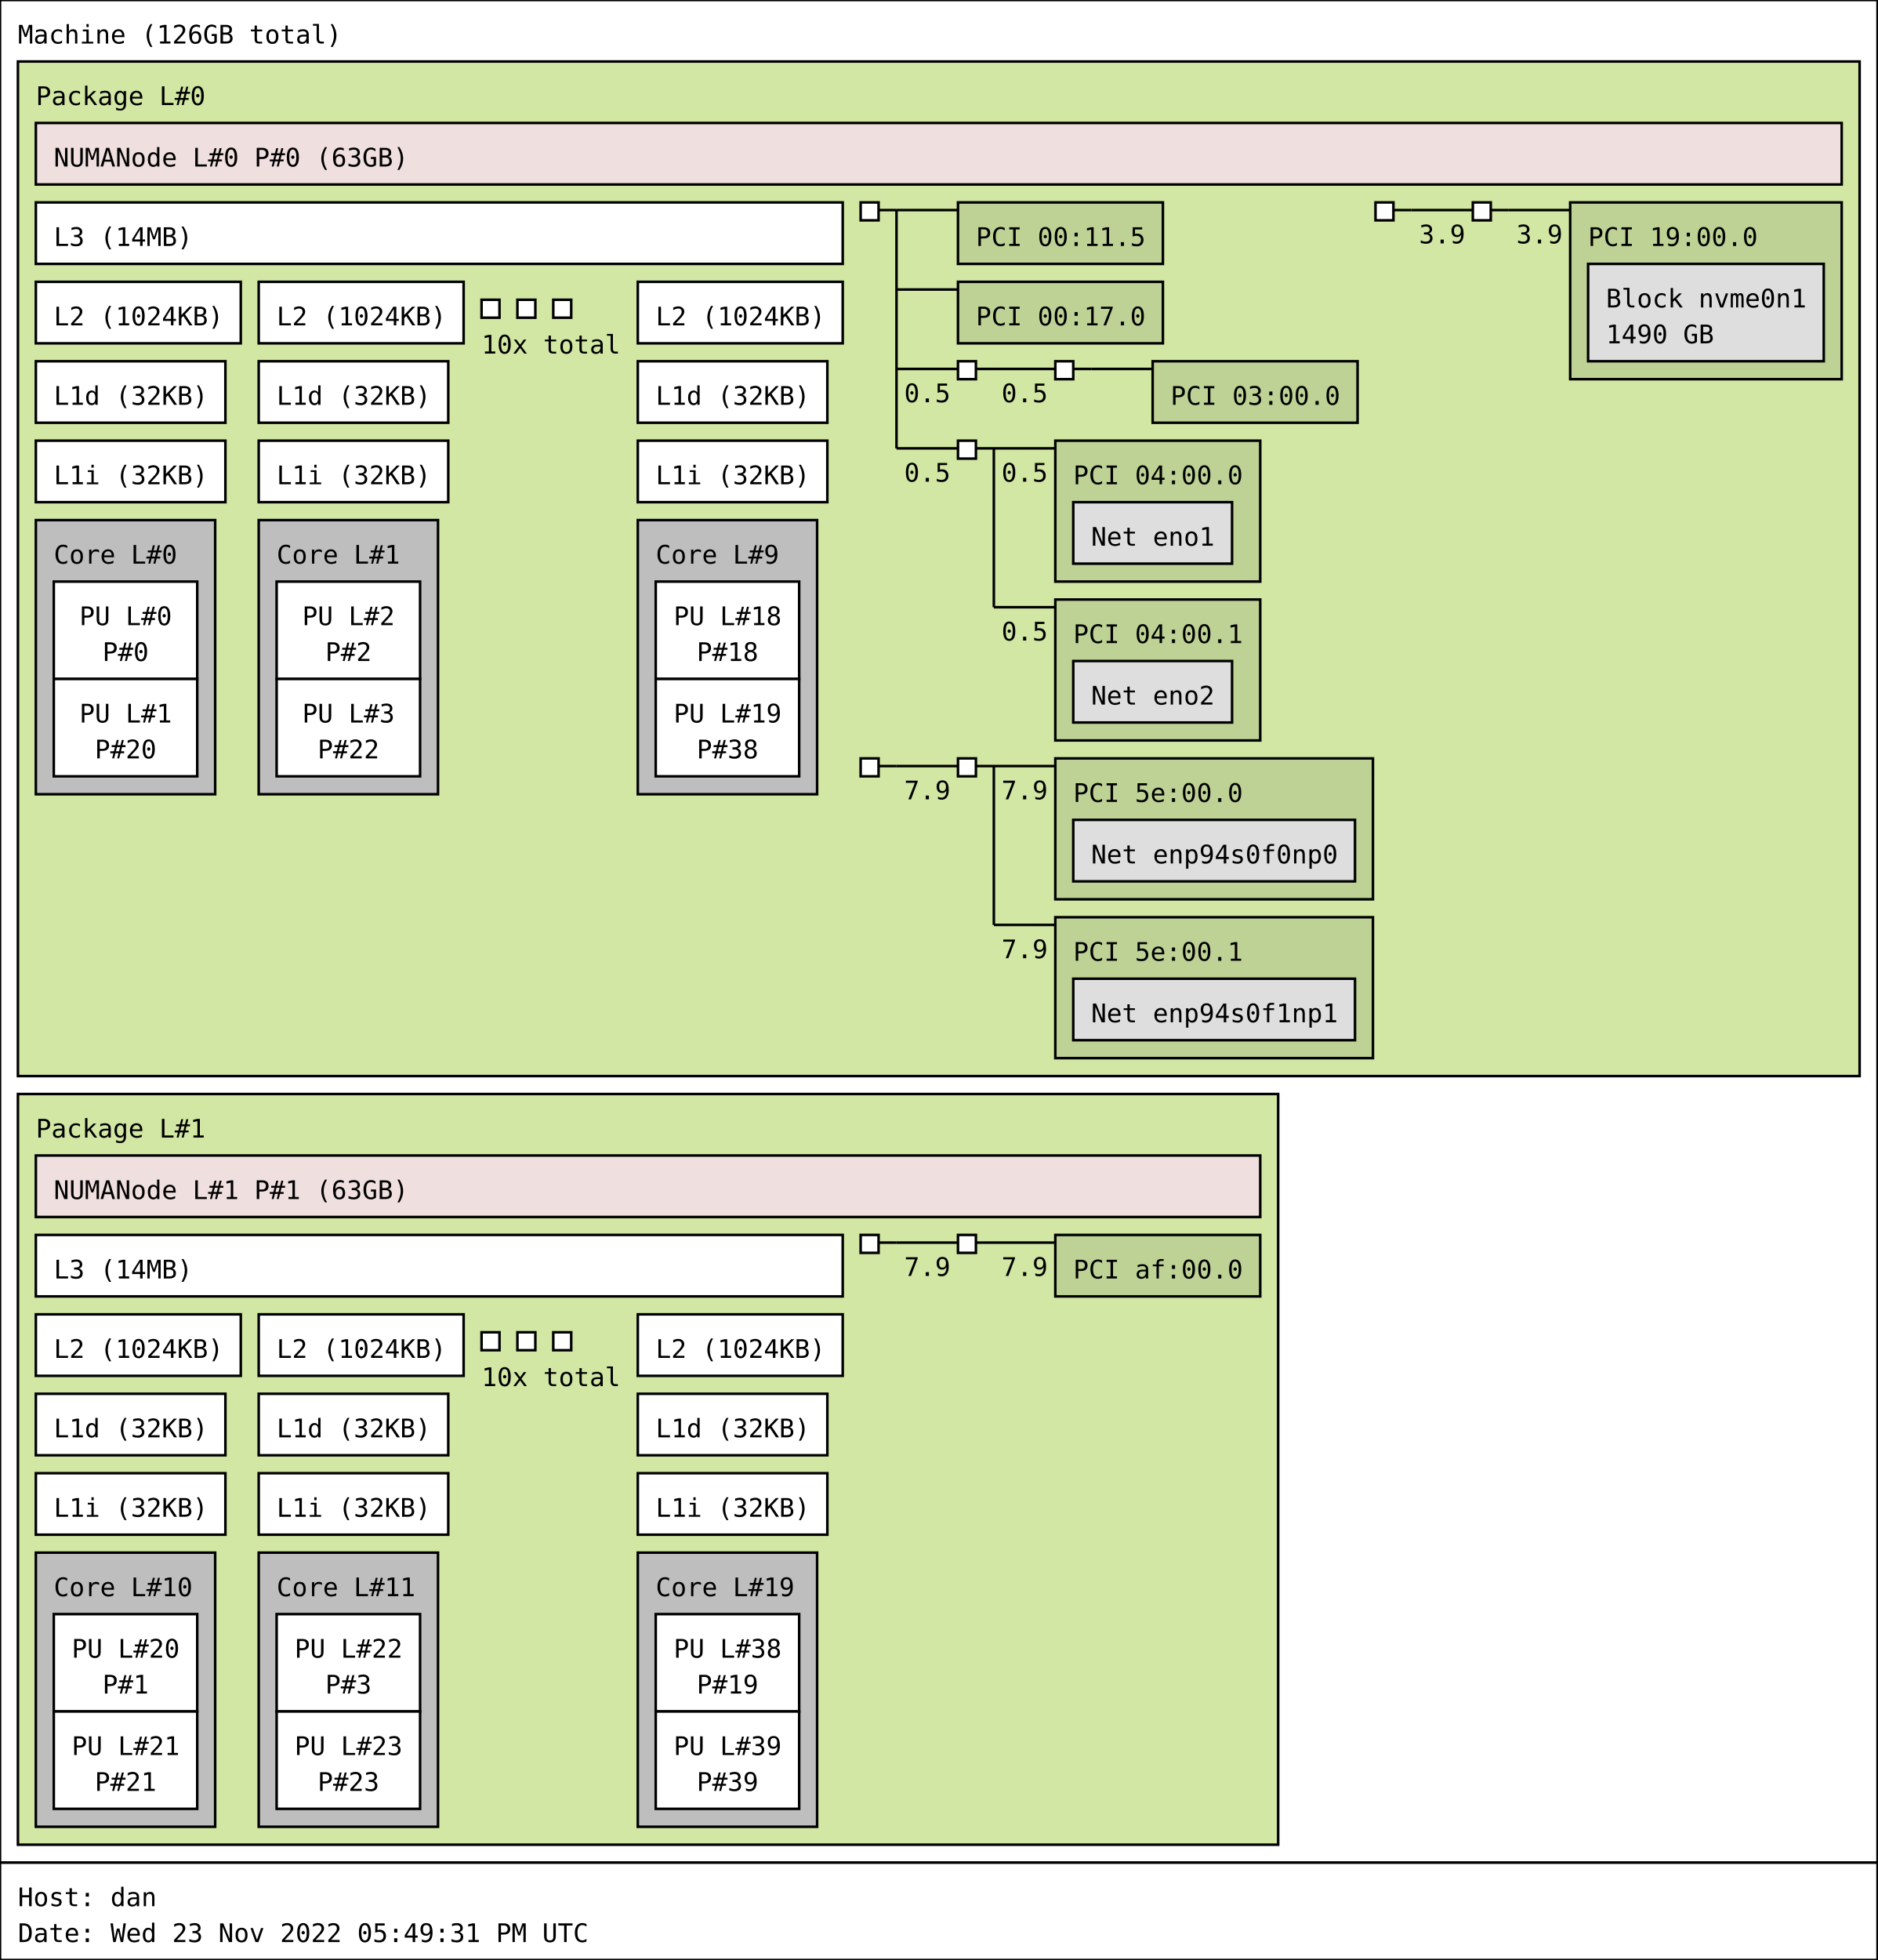
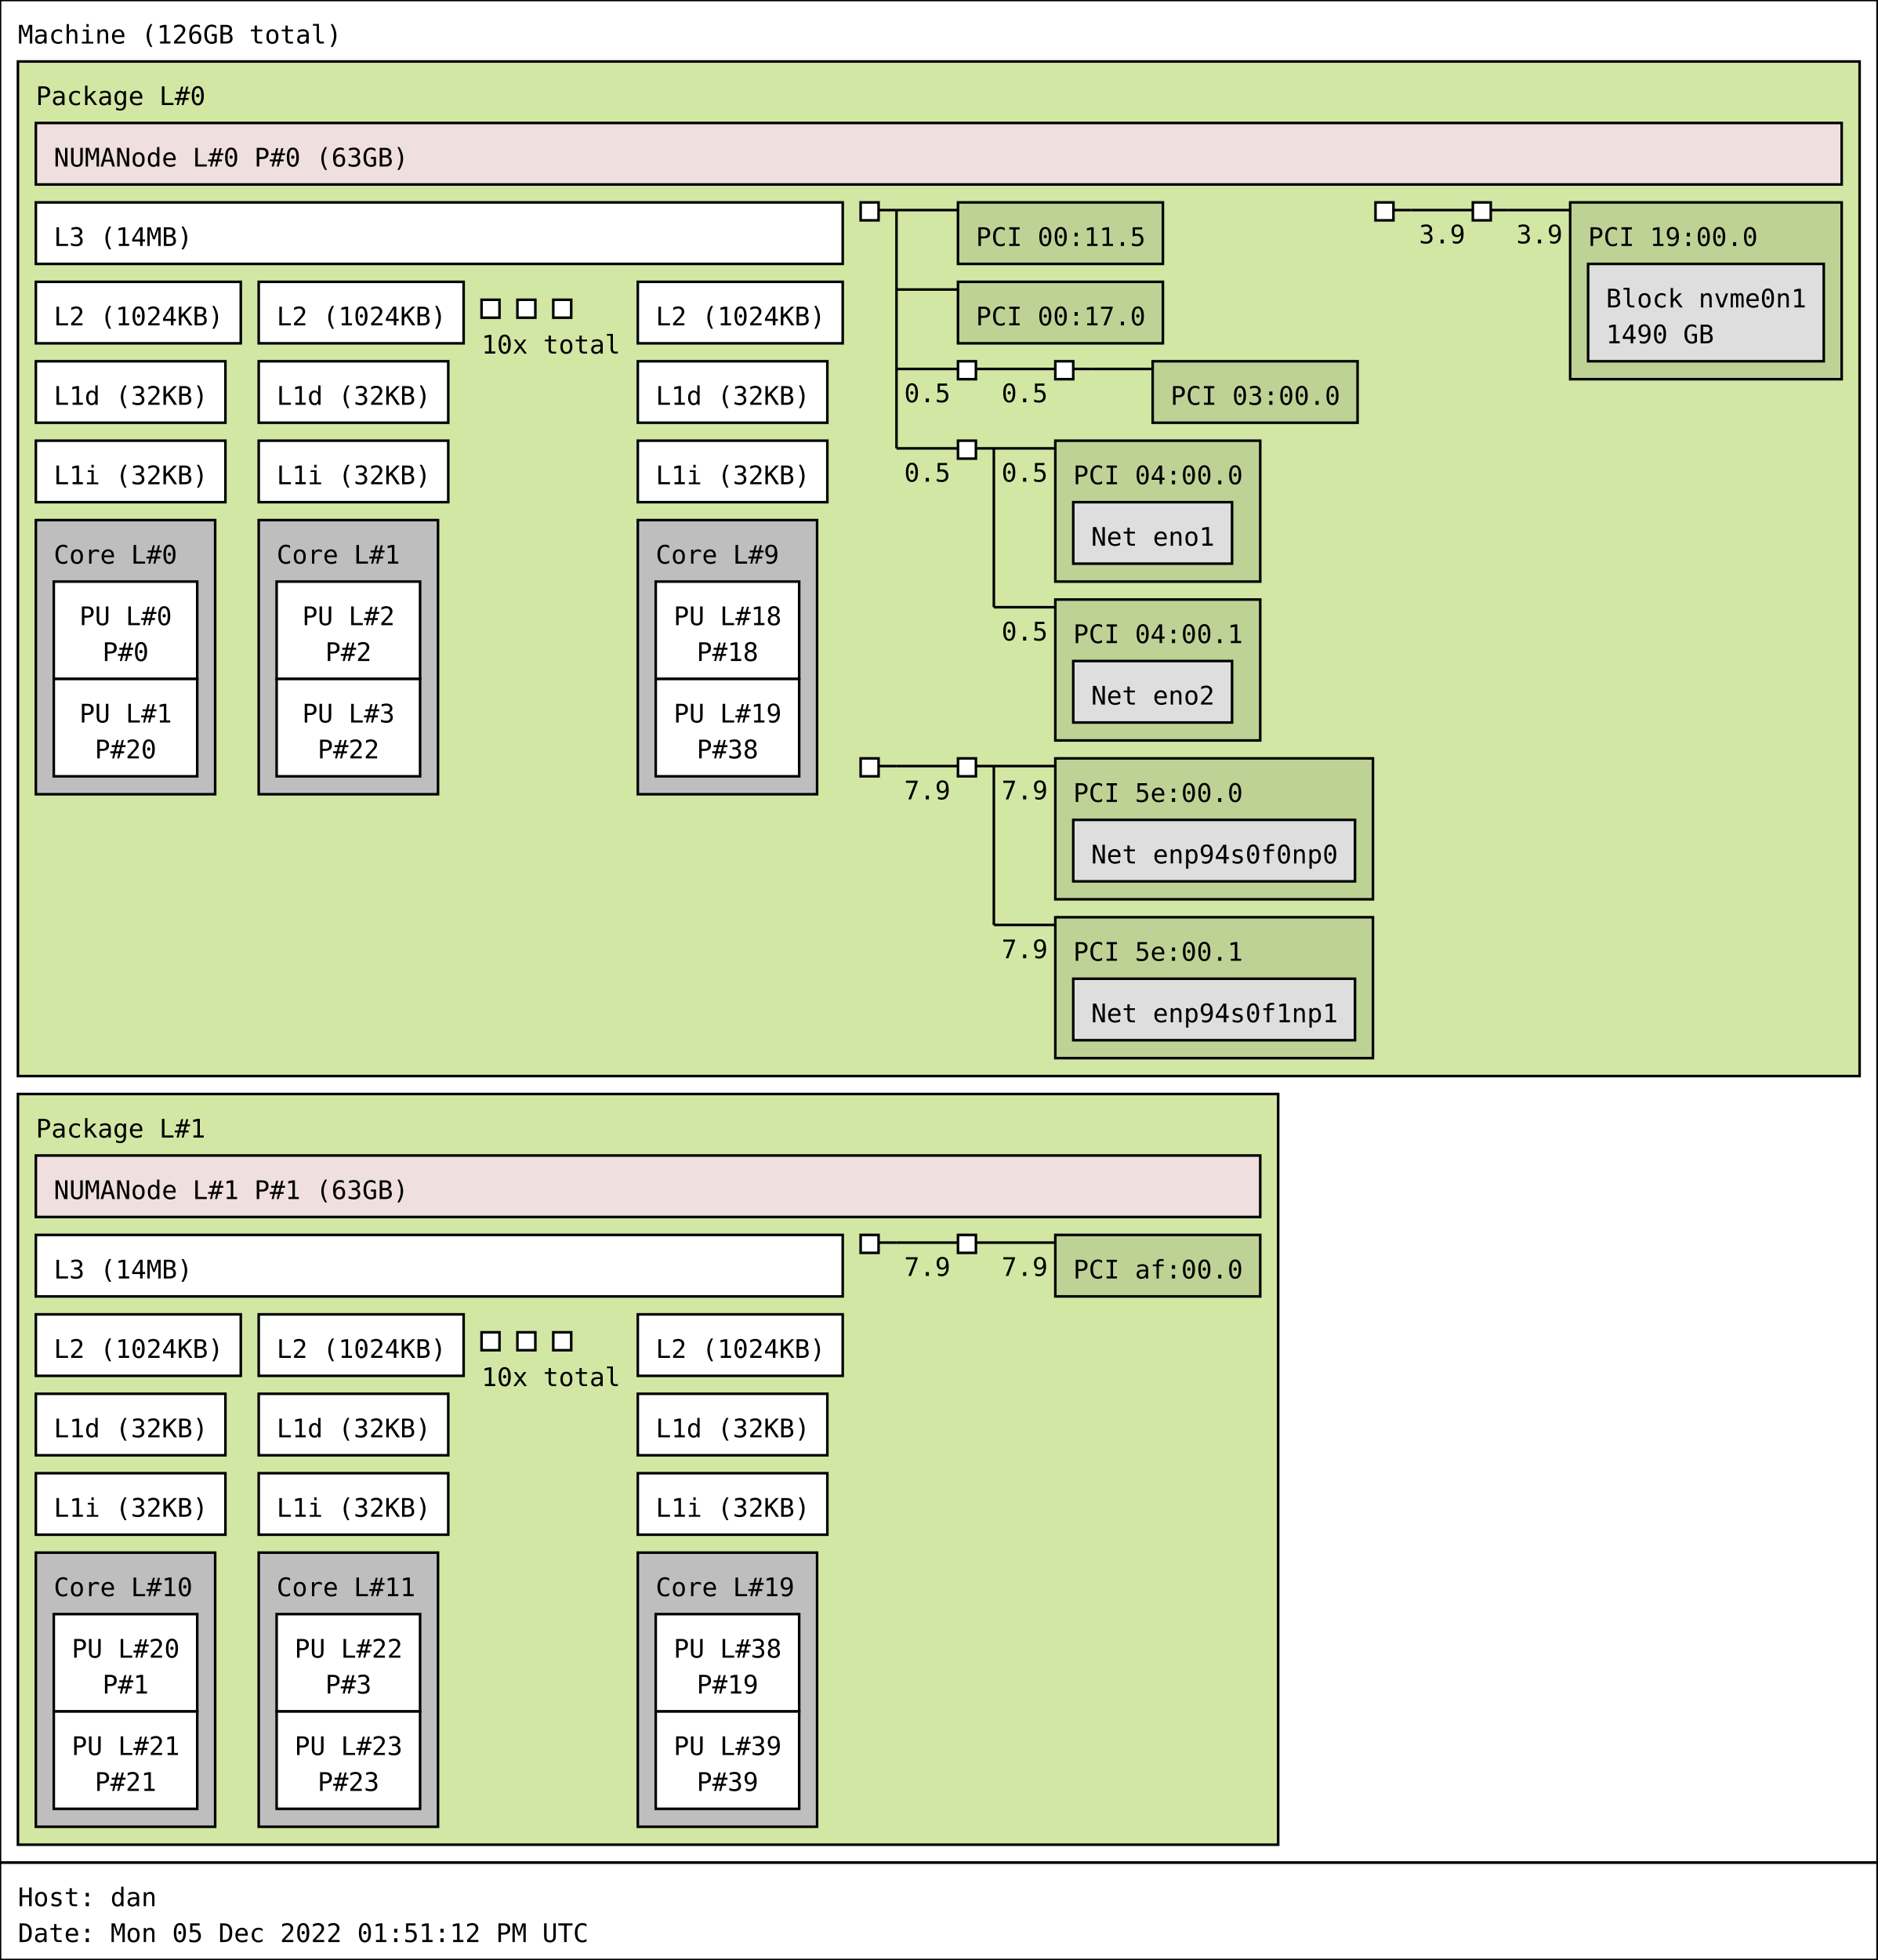
<svg xmlns="http://www.w3.org/2000/svg" width="733px" height="765px" viewBox="0 0 733px 765px" version="1.1">
  <rect id="Machine_0_rect" class="Machine" x="0" y="0" width="733" height="727" fill="rgb(255,255,255)" stroke="rgb(0,0,0)" stroke-width="1" />
  <text id="Machine_0_text" class="Machine" font-family="Monospace" x="7" y="17" fill="rgb(0,0,0)" font-size="10px">Machine (126GB total)</text>
  <rect id="Package_0_rect" class="Package" x="7" y="24" width="719" height="396" fill="rgb(210,231,164)" stroke="rgb(0,0,0)" stroke-width="1" />
  <text id="Package_0_text" class="Package" font-family="Monospace" x="14" y="41" fill="rgb(0,0,0)" font-size="10px">Package L#0</text>
  <rect id="L3_0_rect" class="L3" x="14" y="79" width="315" height="24" fill="rgb(255,255,255)" stroke="rgb(0,0,0)" stroke-width="1" />
  <text id="L3_0_text" class="L3" font-family="Monospace" x="21" y="96" fill="rgb(0,0,0)" font-size="10px">L3 (14MB)</text>
  <rect id="L2_0_rect" class="L2" x="14" y="110" width="80" height="24" fill="rgb(255,255,255)" stroke="rgb(0,0,0)" stroke-width="1" />
  <text id="L2_0_text" class="L2" font-family="Monospace" x="21" y="127" fill="rgb(0,0,0)" font-size="10px">L2 (1024KB)</text>
  <rect id="L1d_0_rect" class="L1d" x="14" y="141" width="74" height="24" fill="rgb(255,255,255)" stroke="rgb(0,0,0)" stroke-width="1" />
  <text id="L1d_0_text" class="L1d" font-family="Monospace" x="21" y="158" fill="rgb(0,0,0)" font-size="10px">L1d (32KB)</text>
  <rect id="L1i_0_rect" class="L1i" x="14" y="172" width="74" height="24" fill="rgb(255,255,255)" stroke="rgb(0,0,0)" stroke-width="1" />
  <text id="L1i_0_text" class="L1i" font-family="Monospace" x="21" y="189" fill="rgb(0,0,0)" font-size="10px">L1i (32KB)</text>
  <rect id="Core_0_rect" class="Core" x="14" y="203" width="70" height="107" fill="rgb(190,190,190)" stroke="rgb(0,0,0)" stroke-width="1" />
  <text id="Core_0_text" class="Core" font-family="Monospace" x="21" y="220" fill="rgb(0,0,0)" font-size="10px">Core L#0</text>
  <rect id="PU_0_rect" class="PU" x="21" y="227" width="56" height="38" fill="rgb(255,255,255)" stroke="rgb(0,0,0)" stroke-width="1" />
  <text id="PU_0_text" class="PU" font-family="Monospace" x="31" y="244" fill="rgb(0,0,0)" font-size="10px">PU L#0</text>
  <text id="PU_0_text_1" class="PU" font-family="Monospace" x="40" y="258" fill="rgb(0,0,0)" font-size="10px">P#0</text>
  <rect id="PU_1_rect" class="PU" x="21" y="265" width="56" height="38" fill="rgb(255,255,255)" stroke="rgb(0,0,0)" stroke-width="1" />
  <text id="PU_1_text" class="PU" font-family="Monospace" x="31" y="282" fill="rgb(0,0,0)" font-size="10px">PU L#1</text>
  <text id="PU_1_text_1" class="PU" font-family="Monospace" x="37" y="296" fill="rgb(0,0,0)" font-size="10px">P#20</text>
  <rect id="L2_1_rect" class="L2" x="101" y="110" width="80" height="24" fill="rgb(255,255,255)" stroke="rgb(0,0,0)" stroke-width="1" />
  <text id="L2_1_text" class="L2" font-family="Monospace" x="108" y="127" fill="rgb(0,0,0)" font-size="10px">L2 (1024KB)</text>
  <rect id="L1d_1_rect" class="L1d" x="101" y="141" width="74" height="24" fill="rgb(255,255,255)" stroke="rgb(0,0,0)" stroke-width="1" />
  <text id="L1d_1_text" class="L1d" font-family="Monospace" x="108" y="158" fill="rgb(0,0,0)" font-size="10px">L1d (32KB)</text>
  <rect id="L1i_1_rect" class="L1i" x="101" y="172" width="74" height="24" fill="rgb(255,255,255)" stroke="rgb(0,0,0)" stroke-width="1" />
  <text id="L1i_1_text" class="L1i" font-family="Monospace" x="108" y="189" fill="rgb(0,0,0)" font-size="10px">L1i (32KB)</text>
  <rect id="Core_1_rect" class="Core" x="101" y="203" width="70" height="107" fill="rgb(190,190,190)" stroke="rgb(0,0,0)" stroke-width="1" />
  <text id="Core_1_text" class="Core" font-family="Monospace" x="108" y="220" fill="rgb(0,0,0)" font-size="10px">Core L#1</text>
  <rect id="PU_2_rect" class="PU" x="108" y="227" width="56" height="38" fill="rgb(255,255,255)" stroke="rgb(0,0,0)" stroke-width="1" />
  <text id="PU_2_text" class="PU" font-family="Monospace" x="118" y="244" fill="rgb(0,0,0)" font-size="10px">PU L#2</text>
  <text id="PU_2_text_1" class="PU" font-family="Monospace" x="127" y="258" fill="rgb(0,0,0)" font-size="10px">P#2</text>
  <rect id="PU_3_rect" class="PU" x="108" y="265" width="56" height="38" fill="rgb(255,255,255)" stroke="rgb(0,0,0)" stroke-width="1" />
  <text id="PU_3_text" class="PU" font-family="Monospace" x="118" y="282" fill="rgb(0,0,0)" font-size="10px">PU L#3</text>
  <text id="PU_3_text_1" class="PU" font-family="Monospace" x="124" y="296" fill="rgb(0,0,0)" font-size="10px">P#22</text>
  <rect id="L2_2_rect" class="L2" x="188" y="117" width="7" height="7" fill="rgb(255,255,255)" stroke="rgb(0,0,0)" stroke-width="1" />
  <rect id="L2_2_rect" class="L2" x="202" y="117" width="7" height="7" fill="rgb(255,255,255)" stroke="rgb(0,0,0)" stroke-width="1" />
  <rect id="L2_2_rect" class="L2" x="216" y="117" width="7" height="7" fill="rgb(255,255,255)" stroke="rgb(0,0,0)" stroke-width="1" />
  <text id="L2_2_text" class="L2" font-family="Monospace" x="188" y="138" fill="rgb(0,0,0)" font-size="10px">10x total</text>
  <rect id="L2_9_rect" class="L2" x="249" y="110" width="80" height="24" fill="rgb(255,255,255)" stroke="rgb(0,0,0)" stroke-width="1" />
  <text id="L2_9_text" class="L2" font-family="Monospace" x="256" y="127" fill="rgb(0,0,0)" font-size="10px">L2 (1024KB)</text>
  <rect id="L1d_9_rect" class="L1d" x="249" y="141" width="74" height="24" fill="rgb(255,255,255)" stroke="rgb(0,0,0)" stroke-width="1" />
  <text id="L1d_9_text" class="L1d" font-family="Monospace" x="256" y="158" fill="rgb(0,0,0)" font-size="10px">L1d (32KB)</text>
  <rect id="L1i_9_rect" class="L1i" x="249" y="172" width="74" height="24" fill="rgb(255,255,255)" stroke="rgb(0,0,0)" stroke-width="1" />
  <text id="L1i_9_text" class="L1i" font-family="Monospace" x="256" y="189" fill="rgb(0,0,0)" font-size="10px">L1i (32KB)</text>
  <rect id="Core_9_rect" class="Core" x="249" y="203" width="70" height="107" fill="rgb(190,190,190)" stroke="rgb(0,0,0)" stroke-width="1" />
  <text id="Core_9_text" class="Core" font-family="Monospace" x="256" y="220" fill="rgb(0,0,0)" font-size="10px">Core L#9</text>
  <rect id="PU_18_rect" class="PU" x="256" y="227" width="56" height="38" fill="rgb(255,255,255)" stroke="rgb(0,0,0)" stroke-width="1" />
  <text id="PU_18_text" class="PU" font-family="Monospace" x="263" y="244" fill="rgb(0,0,0)" font-size="10px">PU L#18</text>
  <text id="PU_18_text_1" class="PU" font-family="Monospace" x="272" y="258" fill="rgb(0,0,0)" font-size="10px">P#18</text>
  <rect id="PU_19_rect" class="PU" x="256" y="265" width="56" height="38" fill="rgb(255,255,255)" stroke="rgb(0,0,0)" stroke-width="1" />
  <text id="PU_19_text" class="PU" font-family="Monospace" x="263" y="282" fill="rgb(0,0,0)" font-size="10px">PU L#19</text>
  <text id="PU_19_text_1" class="PU" font-family="Monospace" x="272" y="296" fill="rgb(0,0,0)" font-size="10px">P#38</text>
  <rect id="NUMANode_0_rect" class="NUMANode" x="14" y="48" width="705" height="24" fill="rgb(239,223,222)" stroke="rgb(0,0,0)" stroke-width="1" />
  <text id="NUMANode_0_text" class="NUMANode" font-family="Monospace" x="21" y="65" fill="rgb(0,0,0)" font-size="10px">NUMANode L#0 P#0 (63GB)</text>
  <rect id="HostBridge_0_rect" class="HostBridge" x="336" y="79" width="7" height="7" fill="rgb(255,255,255)" stroke="rgb(0,0,0)" stroke-width="1" />
  <line id="HostBridge_0_line" class="HostBridge" x1="343" y1="82" x2="350" y2="82" stroke="rgb(0,0,0)" stroke-width="1" />
  <line id="HostBridge_0_line_2" class="HostBridge" x1="350" y1="82" x2="374" y2="82" stroke="rgb(0,0,0)" stroke-width="1" />
  <line id="HostBridge_0_line_3" class="HostBridge" x1="350" y1="113" x2="374" y2="113" stroke="rgb(0,0,0)" stroke-width="1" />
  <line id="HostBridge_0_line_4" class="HostBridge" x1="350" y1="144" x2="374" y2="144" stroke="rgb(0,0,0)" stroke-width="1" />
  <text id="HostBridge_0_text_4" class="HostBridge" font-family="Monospace" x="353" y="157" fill="rgb(0,0,0)" font-size="10px">0.5</text>
  <line id="HostBridge_0_line_5" class="HostBridge" x1="350" y1="175" x2="374" y2="175" stroke="rgb(0,0,0)" stroke-width="1" />
  <text id="HostBridge_0_text_5" class="HostBridge" font-family="Monospace" x="353" y="188" fill="rgb(0,0,0)" font-size="10px">0.5</text>
  <line id="HostBridge_0_line_1" class="HostBridge" x1="350" y1="82" x2="350" y2="175" stroke="rgb(0,0,0)" stroke-width="1" />
  <rect id="PCI_0_rect" class="PCI" x="374" y="79" width="80" height="24" fill="rgb(190,210,149)" stroke="rgb(0,0,0)" stroke-width="1" />
  <text id="PCI_0_text" class="PCI" font-family="Monospace" x="381" y="96" fill="rgb(0,0,0)" font-size="10px">PCI 00:11.5</text>
  <rect id="PCI_1_rect" class="PCI" x="374" y="110" width="80" height="24" fill="rgb(190,210,149)" stroke="rgb(0,0,0)" stroke-width="1" />
  <text id="PCI_1_text" class="PCI" font-family="Monospace" x="381" y="127" fill="rgb(0,0,0)" font-size="10px">PCI 00:17.0</text>
  <rect id="PCIBridge_1_rect" class="PCIBridge" x="374" y="141" width="7" height="7" fill="rgb(255,255,255)" stroke="rgb(0,0,0)" stroke-width="1" />
  <line id="PCIBridge_1_line" class="PCIBridge" x1="381" y1="144" x2="388" y2="144" stroke="rgb(0,0,0)" stroke-width="1" />
  <line id="PCIBridge_1_line_2" class="PCIBridge" x1="388" y1="144" x2="412" y2="144" stroke="rgb(0,0,0)" stroke-width="1" />
  <text id="PCIBridge_1_text_2" class="PCIBridge" font-family="Monospace" x="391" y="157" fill="rgb(0,0,0)" font-size="10px">0.5</text>
  <line id="PCIBridge_1_line_1" class="PCIBridge" x1="388" y1="144" x2="388" y2="144" stroke="rgb(0,0,0)" stroke-width="1" />
  <rect id="PCIBridge_2_rect" class="PCIBridge" x="412" y="141" width="7" height="7" fill="rgb(255,255,255)" stroke="rgb(0,0,0)" stroke-width="1" />
  <line id="PCIBridge_2_line" class="PCIBridge" x1="419" y1="144" x2="426" y2="144" stroke="rgb(0,0,0)" stroke-width="1" />
  <line id="PCIBridge_2_line_2" class="PCIBridge" x1="426" y1="144" x2="450" y2="144" stroke="rgb(0,0,0)" stroke-width="1" />
  <line id="PCIBridge_2_line_1" class="PCIBridge" x1="426" y1="144" x2="426" y2="144" stroke="rgb(0,0,0)" stroke-width="1" />
  <rect id="PCI_2_rect" class="PCI" x="450" y="141" width="80" height="24" fill="rgb(190,210,149)" stroke="rgb(0,0,0)" stroke-width="1" />
  <text id="PCI_2_text" class="PCI" font-family="Monospace" x="457" y="158" fill="rgb(0,0,0)" font-size="10px">PCI 03:00.0</text>
  <rect id="PCIBridge_3_rect" class="PCIBridge" x="374" y="172" width="7" height="7" fill="rgb(255,255,255)" stroke="rgb(0,0,0)" stroke-width="1" />
  <line id="PCIBridge_3_line" class="PCIBridge" x1="381" y1="175" x2="388" y2="175" stroke="rgb(0,0,0)" stroke-width="1" />
  <line id="PCIBridge_3_line_2" class="PCIBridge" x1="388" y1="175" x2="412" y2="175" stroke="rgb(0,0,0)" stroke-width="1" />
  <text id="PCIBridge_3_text_2" class="PCIBridge" font-family="Monospace" x="391" y="188" fill="rgb(0,0,0)" font-size="10px">0.5</text>
  <line id="PCIBridge_3_line_3" class="PCIBridge" x1="388" y1="237" x2="412" y2="237" stroke="rgb(0,0,0)" stroke-width="1" />
  <text id="PCIBridge_3_text_3" class="PCIBridge" font-family="Monospace" x="391" y="250" fill="rgb(0,0,0)" font-size="10px">0.5</text>
  <line id="PCIBridge_3_line_1" class="PCIBridge" x1="388" y1="175" x2="388" y2="237" stroke="rgb(0,0,0)" stroke-width="1" />
  <rect id="PCI_3_rect" class="PCI" x="412" y="172" width="80" height="55" fill="rgb(190,210,149)" stroke="rgb(0,0,0)" stroke-width="1" />
  <text id="PCI_3_text" class="PCI" font-family="Monospace" x="419" y="189" fill="rgb(0,0,0)" font-size="10px">PCI 04:00.0</text>
  <rect id="Net_0_rect" class="Net" x="419" y="196" width="62" height="24" fill="rgb(222,222,222)" stroke="rgb(0,0,0)" stroke-width="1" />
  <text id="Net_0_text" class="Net" font-family="Monospace" x="426" y="213" fill="rgb(0,0,0)" font-size="10px">Net eno1</text>
  <rect id="PCI_4_rect" class="PCI" x="412" y="234" width="80" height="55" fill="rgb(190,210,149)" stroke="rgb(0,0,0)" stroke-width="1" />
  <text id="PCI_4_text" class="PCI" font-family="Monospace" x="419" y="251" fill="rgb(0,0,0)" font-size="10px">PCI 04:00.1</text>
  <rect id="Net_1_rect" class="Net" x="419" y="258" width="62" height="24" fill="rgb(222,222,222)" stroke="rgb(0,0,0)" stroke-width="1" />
  <text id="Net_1_text" class="Net" font-family="Monospace" x="426" y="275" fill="rgb(0,0,0)" font-size="10px">Net eno2</text>
  <rect id="HostBridge_4_rect" class="HostBridge" x="537" y="79" width="7" height="7" fill="rgb(255,255,255)" stroke="rgb(0,0,0)" stroke-width="1" />
  <line id="HostBridge_4_line" class="HostBridge" x1="544" y1="82" x2="551" y2="82" stroke="rgb(0,0,0)" stroke-width="1" />
  <line id="HostBridge_4_line_2" class="HostBridge" x1="551" y1="82" x2="575" y2="82" stroke="rgb(0,0,0)" stroke-width="1" />
  <text id="HostBridge_4_text_2" class="HostBridge" font-family="Monospace" x="554" y="95" fill="rgb(0,0,0)" font-size="10px">3.9</text>
  <line id="HostBridge_4_line_1" class="HostBridge" x1="551" y1="82" x2="551" y2="82" stroke="rgb(0,0,0)" stroke-width="1" />
  <rect id="PCIBridge_5_rect" class="PCIBridge" x="575" y="79" width="7" height="7" fill="rgb(255,255,255)" stroke="rgb(0,0,0)" stroke-width="1" />
  <line id="PCIBridge_5_line" class="PCIBridge" x1="582" y1="82" x2="589" y2="82" stroke="rgb(0,0,0)" stroke-width="1" />
  <line id="PCIBridge_5_line_2" class="PCIBridge" x1="589" y1="82" x2="613" y2="82" stroke="rgb(0,0,0)" stroke-width="1" />
  <text id="PCIBridge_5_text_2" class="PCIBridge" font-family="Monospace" x="592" y="95" fill="rgb(0,0,0)" font-size="10px">3.9</text>
  <line id="PCIBridge_5_line_1" class="PCIBridge" x1="589" y1="82" x2="589" y2="82" stroke="rgb(0,0,0)" stroke-width="1" />
  <rect id="PCI_5_rect" class="PCI" x="613" y="79" width="106" height="69" fill="rgb(190,210,149)" stroke="rgb(0,0,0)" stroke-width="1" />
  <text id="PCI_5_text" class="PCI" font-family="Monospace" x="620" y="96" fill="rgb(0,0,0)" font-size="10px">PCI 19:00.0</text>
  <rect id="Block_2_rect" class="Block" x="620" y="103" width="92" height="38" fill="rgb(222,222,222)" stroke="rgb(0,0,0)" stroke-width="1" />
  <text id="Block_2_text" class="Block" font-family="Monospace" x="627" y="120" fill="rgb(0,0,0)" font-size="10px">Block nvme0n1</text>
  <text id="Block_2_text_1" class="Block" font-family="Monospace" x="627" y="134" fill="rgb(0,0,0)" font-size="10px">1490 GB</text>
  <rect id="HostBridge_6_rect" class="HostBridge" x="336" y="296" width="7" height="7" fill="rgb(255,255,255)" stroke="rgb(0,0,0)" stroke-width="1" />
  <line id="HostBridge_6_line" class="HostBridge" x1="343" y1="299" x2="350" y2="299" stroke="rgb(0,0,0)" stroke-width="1" />
  <line id="HostBridge_6_line_2" class="HostBridge" x1="350" y1="299" x2="374" y2="299" stroke="rgb(0,0,0)" stroke-width="1" />
  <text id="HostBridge_6_text_2" class="HostBridge" font-family="Monospace" x="353" y="312" fill="rgb(0,0,0)" font-size="10px">7.9</text>
  <line id="HostBridge_6_line_1" class="HostBridge" x1="350" y1="299" x2="350" y2="299" stroke="rgb(0,0,0)" stroke-width="1" />
  <rect id="PCIBridge_7_rect" class="PCIBridge" x="374" y="296" width="7" height="7" fill="rgb(255,255,255)" stroke="rgb(0,0,0)" stroke-width="1" />
  <line id="PCIBridge_7_line" class="PCIBridge" x1="381" y1="299" x2="388" y2="299" stroke="rgb(0,0,0)" stroke-width="1" />
  <line id="PCIBridge_7_line_2" class="PCIBridge" x1="388" y1="299" x2="412" y2="299" stroke="rgb(0,0,0)" stroke-width="1" />
  <text id="PCIBridge_7_text_2" class="PCIBridge" font-family="Monospace" x="391" y="312" fill="rgb(0,0,0)" font-size="10px">7.9</text>
  <line id="PCIBridge_7_line_3" class="PCIBridge" x1="388" y1="361" x2="412" y2="361" stroke="rgb(0,0,0)" stroke-width="1" />
  <text id="PCIBridge_7_text_3" class="PCIBridge" font-family="Monospace" x="391" y="374" fill="rgb(0,0,0)" font-size="10px">7.9</text>
  <line id="PCIBridge_7_line_1" class="PCIBridge" x1="388" y1="299" x2="388" y2="361" stroke="rgb(0,0,0)" stroke-width="1" />
  <rect id="PCI_6_rect" class="PCI" x="412" y="296" width="124" height="55" fill="rgb(190,210,149)" stroke="rgb(0,0,0)" stroke-width="1" />
  <text id="PCI_6_text" class="PCI" font-family="Monospace" x="419" y="313" fill="rgb(0,0,0)" font-size="10px">PCI 5e:00.0</text>
  <rect id="Net_3_rect" class="Net" x="419" y="320" width="110" height="24" fill="rgb(222,222,222)" stroke="rgb(0,0,0)" stroke-width="1" />
  <text id="Net_3_text" class="Net" font-family="Monospace" x="426" y="337" fill="rgb(0,0,0)" font-size="10px">Net enp94s0f0np0</text>
  <rect id="PCI_7_rect" class="PCI" x="412" y="358" width="124" height="55" fill="rgb(190,210,149)" stroke="rgb(0,0,0)" stroke-width="1" />
  <text id="PCI_7_text" class="PCI" font-family="Monospace" x="419" y="375" fill="rgb(0,0,0)" font-size="10px">PCI 5e:00.1</text>
  <rect id="Net_4_rect" class="Net" x="419" y="382" width="110" height="24" fill="rgb(222,222,222)" stroke="rgb(0,0,0)" stroke-width="1" />
  <text id="Net_4_text" class="Net" font-family="Monospace" x="426" y="399" fill="rgb(0,0,0)" font-size="10px">Net enp94s0f1np1</text>
  <rect id="Package_1_rect" class="Package" x="7" y="427" width="492" height="293" fill="rgb(210,231,164)" stroke="rgb(0,0,0)" stroke-width="1" />
  <text id="Package_1_text" class="Package" font-family="Monospace" x="14" y="444" fill="rgb(0,0,0)" font-size="10px">Package L#1</text>
  <rect id="L3_1_rect" class="L3" x="14" y="482" width="315" height="24" fill="rgb(255,255,255)" stroke="rgb(0,0,0)" stroke-width="1" />
  <text id="L3_1_text" class="L3" font-family="Monospace" x="21" y="499" fill="rgb(0,0,0)" font-size="10px">L3 (14MB)</text>
  <rect id="L2_10_rect" class="L2" x="14" y="513" width="80" height="24" fill="rgb(255,255,255)" stroke="rgb(0,0,0)" stroke-width="1" />
  <text id="L2_10_text" class="L2" font-family="Monospace" x="21" y="530" fill="rgb(0,0,0)" font-size="10px">L2 (1024KB)</text>
  <rect id="L1d_10_rect" class="L1d" x="14" y="544" width="74" height="24" fill="rgb(255,255,255)" stroke="rgb(0,0,0)" stroke-width="1" />
  <text id="L1d_10_text" class="L1d" font-family="Monospace" x="21" y="561" fill="rgb(0,0,0)" font-size="10px">L1d (32KB)</text>
  <rect id="L1i_10_rect" class="L1i" x="14" y="575" width="74" height="24" fill="rgb(255,255,255)" stroke="rgb(0,0,0)" stroke-width="1" />
  <text id="L1i_10_text" class="L1i" font-family="Monospace" x="21" y="592" fill="rgb(0,0,0)" font-size="10px">L1i (32KB)</text>
  <rect id="Core_10_rect" class="Core" x="14" y="606" width="70" height="107" fill="rgb(190,190,190)" stroke="rgb(0,0,0)" stroke-width="1" />
  <text id="Core_10_text" class="Core" font-family="Monospace" x="21" y="623" fill="rgb(0,0,0)" font-size="10px">Core L#10</text>
  <rect id="PU_20_rect" class="PU" x="21" y="630" width="56" height="38" fill="rgb(255,255,255)" stroke="rgb(0,0,0)" stroke-width="1" />
  <text id="PU_20_text" class="PU" font-family="Monospace" x="28" y="647" fill="rgb(0,0,0)" font-size="10px">PU L#20</text>
  <text id="PU_20_text_1" class="PU" font-family="Monospace" x="40" y="661" fill="rgb(0,0,0)" font-size="10px">P#1</text>
  <rect id="PU_21_rect" class="PU" x="21" y="668" width="56" height="38" fill="rgb(255,255,255)" stroke="rgb(0,0,0)" stroke-width="1" />
  <text id="PU_21_text" class="PU" font-family="Monospace" x="28" y="685" fill="rgb(0,0,0)" font-size="10px">PU L#21</text>
  <text id="PU_21_text_1" class="PU" font-family="Monospace" x="37" y="699" fill="rgb(0,0,0)" font-size="10px">P#21</text>
  <rect id="L2_11_rect" class="L2" x="101" y="513" width="80" height="24" fill="rgb(255,255,255)" stroke="rgb(0,0,0)" stroke-width="1" />
  <text id="L2_11_text" class="L2" font-family="Monospace" x="108" y="530" fill="rgb(0,0,0)" font-size="10px">L2 (1024KB)</text>
  <rect id="L1d_11_rect" class="L1d" x="101" y="544" width="74" height="24" fill="rgb(255,255,255)" stroke="rgb(0,0,0)" stroke-width="1" />
  <text id="L1d_11_text" class="L1d" font-family="Monospace" x="108" y="561" fill="rgb(0,0,0)" font-size="10px">L1d (32KB)</text>
  <rect id="L1i_11_rect" class="L1i" x="101" y="575" width="74" height="24" fill="rgb(255,255,255)" stroke="rgb(0,0,0)" stroke-width="1" />
  <text id="L1i_11_text" class="L1i" font-family="Monospace" x="108" y="592" fill="rgb(0,0,0)" font-size="10px">L1i (32KB)</text>
  <rect id="Core_11_rect" class="Core" x="101" y="606" width="70" height="107" fill="rgb(190,190,190)" stroke="rgb(0,0,0)" stroke-width="1" />
  <text id="Core_11_text" class="Core" font-family="Monospace" x="108" y="623" fill="rgb(0,0,0)" font-size="10px">Core L#11</text>
  <rect id="PU_22_rect" class="PU" x="108" y="630" width="56" height="38" fill="rgb(255,255,255)" stroke="rgb(0,0,0)" stroke-width="1" />
  <text id="PU_22_text" class="PU" font-family="Monospace" x="115" y="647" fill="rgb(0,0,0)" font-size="10px">PU L#22</text>
  <text id="PU_22_text_1" class="PU" font-family="Monospace" x="127" y="661" fill="rgb(0,0,0)" font-size="10px">P#3</text>
  <rect id="PU_23_rect" class="PU" x="108" y="668" width="56" height="38" fill="rgb(255,255,255)" stroke="rgb(0,0,0)" stroke-width="1" />
  <text id="PU_23_text" class="PU" font-family="Monospace" x="115" y="685" fill="rgb(0,0,0)" font-size="10px">PU L#23</text>
  <text id="PU_23_text_1" class="PU" font-family="Monospace" x="124" y="699" fill="rgb(0,0,0)" font-size="10px">P#23</text>
  <rect id="L2_12_rect" class="L2" x="188" y="520" width="7" height="7" fill="rgb(255,255,255)" stroke="rgb(0,0,0)" stroke-width="1" />
  <rect id="L2_12_rect" class="L2" x="202" y="520" width="7" height="7" fill="rgb(255,255,255)" stroke="rgb(0,0,0)" stroke-width="1" />
  <rect id="L2_12_rect" class="L2" x="216" y="520" width="7" height="7" fill="rgb(255,255,255)" stroke="rgb(0,0,0)" stroke-width="1" />
  <text id="L2_12_text" class="L2" font-family="Monospace" x="188" y="541" fill="rgb(0,0,0)" font-size="10px">10x total</text>
  <rect id="L2_19_rect" class="L2" x="249" y="513" width="80" height="24" fill="rgb(255,255,255)" stroke="rgb(0,0,0)" stroke-width="1" />
  <text id="L2_19_text" class="L2" font-family="Monospace" x="256" y="530" fill="rgb(0,0,0)" font-size="10px">L2 (1024KB)</text>
  <rect id="L1d_19_rect" class="L1d" x="249" y="544" width="74" height="24" fill="rgb(255,255,255)" stroke="rgb(0,0,0)" stroke-width="1" />
  <text id="L1d_19_text" class="L1d" font-family="Monospace" x="256" y="561" fill="rgb(0,0,0)" font-size="10px">L1d (32KB)</text>
  <rect id="L1i_19_rect" class="L1i" x="249" y="575" width="74" height="24" fill="rgb(255,255,255)" stroke="rgb(0,0,0)" stroke-width="1" />
  <text id="L1i_19_text" class="L1i" font-family="Monospace" x="256" y="592" fill="rgb(0,0,0)" font-size="10px">L1i (32KB)</text>
  <rect id="Core_19_rect" class="Core" x="249" y="606" width="70" height="107" fill="rgb(190,190,190)" stroke="rgb(0,0,0)" stroke-width="1" />
  <text id="Core_19_text" class="Core" font-family="Monospace" x="256" y="623" fill="rgb(0,0,0)" font-size="10px">Core L#19</text>
  <rect id="PU_38_rect" class="PU" x="256" y="630" width="56" height="38" fill="rgb(255,255,255)" stroke="rgb(0,0,0)" stroke-width="1" />
  <text id="PU_38_text" class="PU" font-family="Monospace" x="263" y="647" fill="rgb(0,0,0)" font-size="10px">PU L#38</text>
  <text id="PU_38_text_1" class="PU" font-family="Monospace" x="272" y="661" fill="rgb(0,0,0)" font-size="10px">P#19</text>
  <rect id="PU_39_rect" class="PU" x="256" y="668" width="56" height="38" fill="rgb(255,255,255)" stroke="rgb(0,0,0)" stroke-width="1" />
  <text id="PU_39_text" class="PU" font-family="Monospace" x="263" y="685" fill="rgb(0,0,0)" font-size="10px">PU L#39</text>
  <text id="PU_39_text_1" class="PU" font-family="Monospace" x="272" y="699" fill="rgb(0,0,0)" font-size="10px">P#39</text>
  <rect id="NUMANode_1_rect" class="NUMANode" x="14" y="451" width="478" height="24" fill="rgb(239,223,222)" stroke="rgb(0,0,0)" stroke-width="1" />
  <text id="NUMANode_1_text" class="NUMANode" font-family="Monospace" x="21" y="468" fill="rgb(0,0,0)" font-size="10px">NUMANode L#1 P#1 (63GB)</text>
  <rect id="HostBridge_8_rect" class="HostBridge" x="336" y="482" width="7" height="7" fill="rgb(255,255,255)" stroke="rgb(0,0,0)" stroke-width="1" />
  <line id="HostBridge_8_line" class="HostBridge" x1="343" y1="485" x2="350" y2="485" stroke="rgb(0,0,0)" stroke-width="1" />
  <line id="HostBridge_8_line_2" class="HostBridge" x1="350" y1="485" x2="374" y2="485" stroke="rgb(0,0,0)" stroke-width="1" />
  <text id="HostBridge_8_text_2" class="HostBridge" font-family="Monospace" x="353" y="498" fill="rgb(0,0,0)" font-size="10px">7.9</text>
  <line id="HostBridge_8_line_1" class="HostBridge" x1="350" y1="485" x2="350" y2="485" stroke="rgb(0,0,0)" stroke-width="1" />
  <rect id="PCIBridge_9_rect" class="PCIBridge" x="374" y="482" width="7" height="7" fill="rgb(255,255,255)" stroke="rgb(0,0,0)" stroke-width="1" />
  <line id="PCIBridge_9_line" class="PCIBridge" x1="381" y1="485" x2="388" y2="485" stroke="rgb(0,0,0)" stroke-width="1" />
  <line id="PCIBridge_9_line_2" class="PCIBridge" x1="388" y1="485" x2="412" y2="485" stroke="rgb(0,0,0)" stroke-width="1" />
  <text id="PCIBridge_9_text_2" class="PCIBridge" font-family="Monospace" x="391" y="498" fill="rgb(0,0,0)" font-size="10px">7.9</text>
  <line id="PCIBridge_9_line_1" class="PCIBridge" x1="388" y1="485" x2="388" y2="485" stroke="rgb(0,0,0)" stroke-width="1" />
  <rect id="PCI_8_rect" class="PCI" x="412" y="482" width="80" height="24" fill="rgb(190,210,149)" stroke="rgb(0,0,0)" stroke-width="1" />
  <text id="PCI_8_text" class="PCI" font-family="Monospace" x="419" y="499" fill="rgb(0,0,0)" font-size="10px">PCI af:00.0</text>
  <rect id="anon_rect" x="0" y="727" width="733" height="38" fill="rgb(255,255,255)" stroke="rgb(0,0,0)" stroke-width="1" />
  <text id="anon_text" font-family="Monospace" x="7" y="744" fill="rgb(0,0,0)" font-size="10px">Host: dan</text>
-   <text id="anon_text_1" font-family="Monospace" x="7" y="758" fill="rgb(0,0,0)" font-size="10px">Date: Wed 23 Nov 2022 05:49:31 PM UTC</text>
+   <text id="anon_text_1" font-family="Monospace" x="7" y="758" fill="rgb(0,0,0)" font-size="10px">Date: Mon 05 Dec 2022 01:51:12 PM UTC</text>
</svg>
